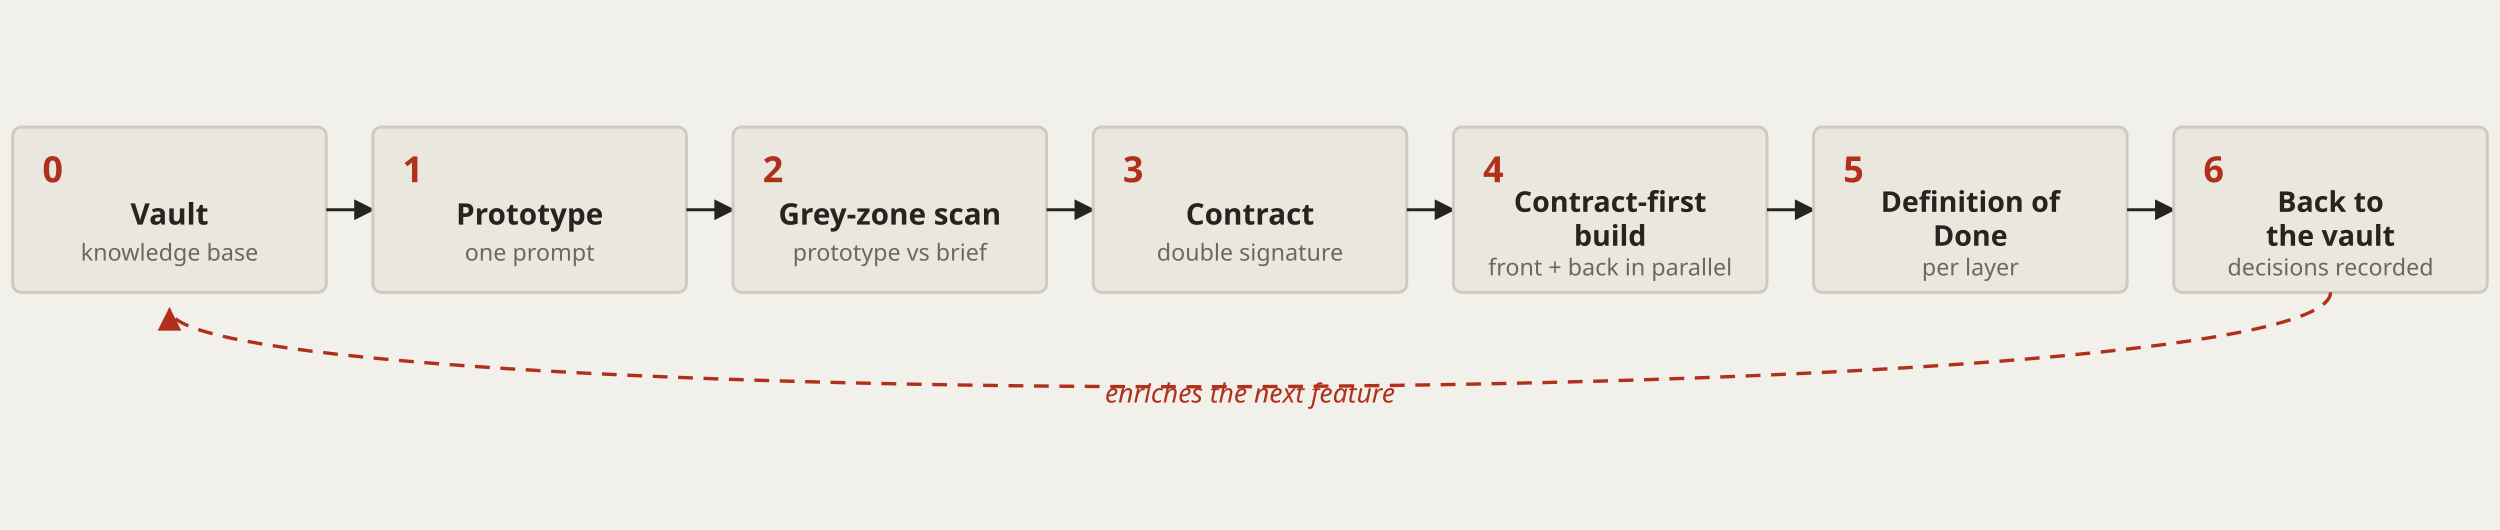
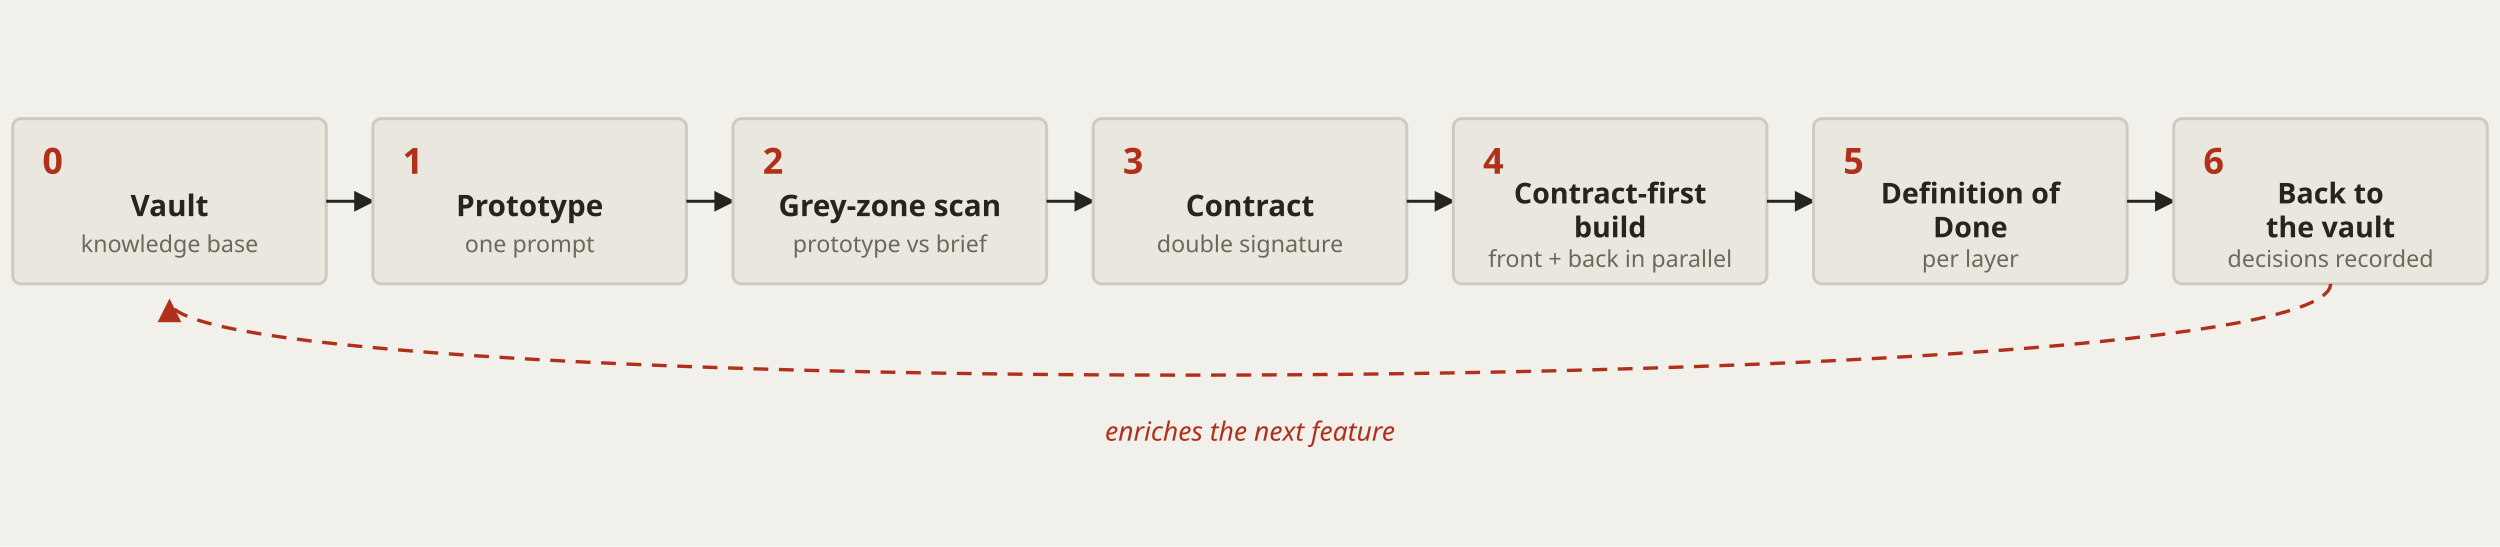
- <svg xmlns="http://www.w3.org/2000/svg" viewBox="0 0 1180 250" font-family="'Avenir Next','Segoe UI',system-ui,sans-serif">
-   <rect width="1180" height="250" fill="#F2F0EA" />
+ <svg xmlns="http://www.w3.org/2000/svg" viewBox="0 0 1180 258" font-family="'Avenir Next','Segoe UI',system-ui,sans-serif">
+   <rect width="1180" height="258" fill="#F2F0EA" />
  <defs>
    <marker id="a" viewBox="0 0 10 10" refX="9" refY="5" markerWidth="7" markerHeight="7" orient="auto">
      <path d="M0 0 L10 5 L0 10 z" fill="#26241F" />
    </marker>
    <marker id="ar" viewBox="0 0 10 10" refX="9" refY="5" markerWidth="7" markerHeight="7" orient="auto">
      <path d="M0 0 L10 5 L0 10 z" fill="#B0301C" />
    </marker>
  </defs>
-   <rect x="6" y="60" width="148" height="78" rx="4" fill="#EAE7DE" stroke="#CFCABD" stroke-width="1.4" />
-   <text x="20" y="86" font-size="17" font-weight="700" fill="#B0301C">0</text>
-   <text x="80" y="106" font-size="14" font-weight="600" fill="#26241F" text-anchor="middle">Vault</text>
-   <text x="80" y="123" font-size="11" fill="#6E685C" text-anchor="middle">knowledge base</text>
-   <line x1="154" y1="99" x2="176" y2="99" stroke="#26241F" stroke-width="1.4" marker-end="url(#a)" />
-   <rect x="176" y="60" width="148" height="78" rx="4" fill="#EAE7DE" stroke="#CFCABD" stroke-width="1.4" />
-   <text x="190" y="86" font-size="17" font-weight="700" fill="#B0301C">1</text>
-   <text x="250" y="106" font-size="14" font-weight="600" fill="#26241F" text-anchor="middle">Prototype</text>
-   <text x="250" y="123" font-size="11" fill="#6E685C" text-anchor="middle">one prompt</text>
-   <line x1="324" y1="99" x2="346" y2="99" stroke="#26241F" stroke-width="1.4" marker-end="url(#a)" />
-   <rect x="346" y="60" width="148" height="78" rx="4" fill="#EAE7DE" stroke="#CFCABD" stroke-width="1.4" />
-   <text x="360" y="86" font-size="17" font-weight="700" fill="#B0301C">2</text>
-   <text x="420" y="106" font-size="14" font-weight="600" fill="#26241F" text-anchor="middle">Grey-zone scan</text>
-   <text x="420" y="123" font-size="11" fill="#6E685C" text-anchor="middle">prototype vs brief</text>
-   <line x1="494" y1="99" x2="516" y2="99" stroke="#26241F" stroke-width="1.4" marker-end="url(#a)" />
-   <rect x="516" y="60" width="148" height="78" rx="4" fill="#EAE7DE" stroke="#CFCABD" stroke-width="1.4" />
-   <text x="530" y="86" font-size="17" font-weight="700" fill="#B0301C">3</text>
-   <text x="590" y="106" font-size="14" font-weight="600" fill="#26241F" text-anchor="middle">Contract</text>
-   <text x="590" y="123" font-size="11" fill="#6E685C" text-anchor="middle">double signature</text>
-   <line x1="664" y1="99" x2="686" y2="99" stroke="#26241F" stroke-width="1.4" marker-end="url(#a)" />
-   <rect x="686" y="60" width="148" height="78" rx="4" fill="#EAE7DE" stroke="#CFCABD" stroke-width="1.4" />
-   <text x="700" y="86" font-size="17" font-weight="700" fill="#B0301C">4</text>
-   <text x="760" y="100" font-size="13.5" font-weight="600" fill="#26241F" text-anchor="middle">Contract-first</text>
-   <text x="760" y="116" font-size="13.5" font-weight="600" fill="#26241F" text-anchor="middle">build</text>
-   <text x="760" y="130" font-size="11" fill="#6E685C" text-anchor="middle">front + back in parallel</text>
-   <line x1="834" y1="99" x2="856" y2="99" stroke="#26241F" stroke-width="1.4" marker-end="url(#a)" />
-   <rect x="856" y="60" width="148" height="78" rx="4" fill="#EAE7DE" stroke="#CFCABD" stroke-width="1.4" />
-   <text x="870" y="86" font-size="17" font-weight="700" fill="#B0301C">5</text>
-   <text x="930" y="100" font-size="13.5" font-weight="600" fill="#26241F" text-anchor="middle">Definition of</text>
-   <text x="930" y="116" font-size="13.5" font-weight="600" fill="#26241F" text-anchor="middle">Done</text>
-   <text x="930" y="130" font-size="11" fill="#6E685C" text-anchor="middle">per layer</text>
-   <line x1="1004" y1="99" x2="1026" y2="99" stroke="#26241F" stroke-width="1.4" marker-end="url(#a)" />
-   <rect x="1026" y="60" width="148" height="78" rx="4" fill="#EAE7DE" stroke="#CFCABD" stroke-width="1.4" />
-   <text x="1040" y="86" font-size="17" font-weight="700" fill="#B0301C">6</text>
-   <text x="1100" y="100" font-size="13.5" font-weight="600" fill="#26241F" text-anchor="middle">Back to</text>
-   <text x="1100" y="116" font-size="13.5" font-weight="600" fill="#26241F" text-anchor="middle">the vault</text>
-   <text x="1100" y="130" font-size="11" fill="#6E685C" text-anchor="middle">decisions recorded</text>
-   <path d="M 1100 138 C 1100 196, 80 196, 80 146" fill="none" stroke="#B0301C" stroke-width="1.6" stroke-dasharray="7 5" marker-end="url(#ar)" />
-   <text x="590" y="190" font-size="12.5" fill="#B0301C" text-anchor="middle" font-style="italic">enriches the next feature</text>
+   <rect x="6" y="56" width="148" height="78" rx="4" fill="#EAE7DE" stroke="#CFCABD" stroke-width="1.4" />
+   <text x="20" y="82" font-size="17" font-weight="700" fill="#B0301C">0</text>
+   <text x="80" y="102" font-size="14" font-weight="600" fill="#26241F" text-anchor="middle">Vault</text>
+   <text x="80" y="119" font-size="11" fill="#6E685C" text-anchor="middle">knowledge base</text>
+   <line x1="154" y1="95" x2="176" y2="95" stroke="#26241F" stroke-width="1.4" marker-end="url(#a)" />
+   <rect x="176" y="56" width="148" height="78" rx="4" fill="#EAE7DE" stroke="#CFCABD" stroke-width="1.4" />
+   <text x="190" y="82" font-size="17" font-weight="700" fill="#B0301C">1</text>
+   <text x="250" y="102" font-size="14" font-weight="600" fill="#26241F" text-anchor="middle">Prototype</text>
+   <text x="250" y="119" font-size="11" fill="#6E685C" text-anchor="middle">one prompt</text>
+   <line x1="324" y1="95" x2="346" y2="95" stroke="#26241F" stroke-width="1.4" marker-end="url(#a)" />
+   <rect x="346" y="56" width="148" height="78" rx="4" fill="#EAE7DE" stroke="#CFCABD" stroke-width="1.4" />
+   <text x="360" y="82" font-size="17" font-weight="700" fill="#B0301C">2</text>
+   <text x="420" y="102" font-size="14" font-weight="600" fill="#26241F" text-anchor="middle">Grey-zone scan</text>
+   <text x="420" y="119" font-size="11" fill="#6E685C" text-anchor="middle">prototype vs brief</text>
+   <line x1="494" y1="95" x2="516" y2="95" stroke="#26241F" stroke-width="1.4" marker-end="url(#a)" />
+   <rect x="516" y="56" width="148" height="78" rx="4" fill="#EAE7DE" stroke="#CFCABD" stroke-width="1.4" />
+   <text x="530" y="82" font-size="17" font-weight="700" fill="#B0301C">3</text>
+   <text x="590" y="102" font-size="14" font-weight="600" fill="#26241F" text-anchor="middle">Contract</text>
+   <text x="590" y="119" font-size="11" fill="#6E685C" text-anchor="middle">double signature</text>
+   <line x1="664" y1="95" x2="686" y2="95" stroke="#26241F" stroke-width="1.4" marker-end="url(#a)" />
+   <rect x="686" y="56" width="148" height="78" rx="4" fill="#EAE7DE" stroke="#CFCABD" stroke-width="1.4" />
+   <text x="700" y="82" font-size="17" font-weight="700" fill="#B0301C">4</text>
+   <text x="760" y="96" font-size="13.5" font-weight="600" fill="#26241F" text-anchor="middle">Contract-first</text>
+   <text x="760" y="112" font-size="13.5" font-weight="600" fill="#26241F" text-anchor="middle">build</text>
+   <text x="760" y="126" font-size="11" fill="#6E685C" text-anchor="middle">front + back in parallel</text>
+   <line x1="834" y1="95" x2="856" y2="95" stroke="#26241F" stroke-width="1.4" marker-end="url(#a)" />
+   <rect x="856" y="56" width="148" height="78" rx="4" fill="#EAE7DE" stroke="#CFCABD" stroke-width="1.4" />
+   <text x="870" y="82" font-size="17" font-weight="700" fill="#B0301C">5</text>
+   <text x="930" y="96" font-size="13.5" font-weight="600" fill="#26241F" text-anchor="middle">Definition of</text>
+   <text x="930" y="112" font-size="13.5" font-weight="600" fill="#26241F" text-anchor="middle">Done</text>
+   <text x="930" y="126" font-size="11" fill="#6E685C" text-anchor="middle">per layer</text>
+   <line x1="1004" y1="95" x2="1026" y2="95" stroke="#26241F" stroke-width="1.4" marker-end="url(#a)" />
+   <rect x="1026" y="56" width="148" height="78" rx="4" fill="#EAE7DE" stroke="#CFCABD" stroke-width="1.4" />
+   <text x="1040" y="82" font-size="17" font-weight="700" fill="#B0301C">6</text>
+   <text x="1100" y="96" font-size="13.5" font-weight="600" fill="#26241F" text-anchor="middle">Back to</text>
+   <text x="1100" y="112" font-size="13.5" font-weight="600" fill="#26241F" text-anchor="middle">the vault</text>
+   <text x="1100" y="126" font-size="11" fill="#6E685C" text-anchor="middle">decisions recorded</text>
+   <path d="M 1100 134 C 1100 190, 80 190, 80 142" fill="none" stroke="#B0301C" stroke-width="1.6" stroke-dasharray="7 5" marker-end="url(#ar)" />
+   <text x="590" y="208" font-size="12.5" fill="#B0301C" text-anchor="middle" font-style="italic">enriches the next feature</text>
</svg>
